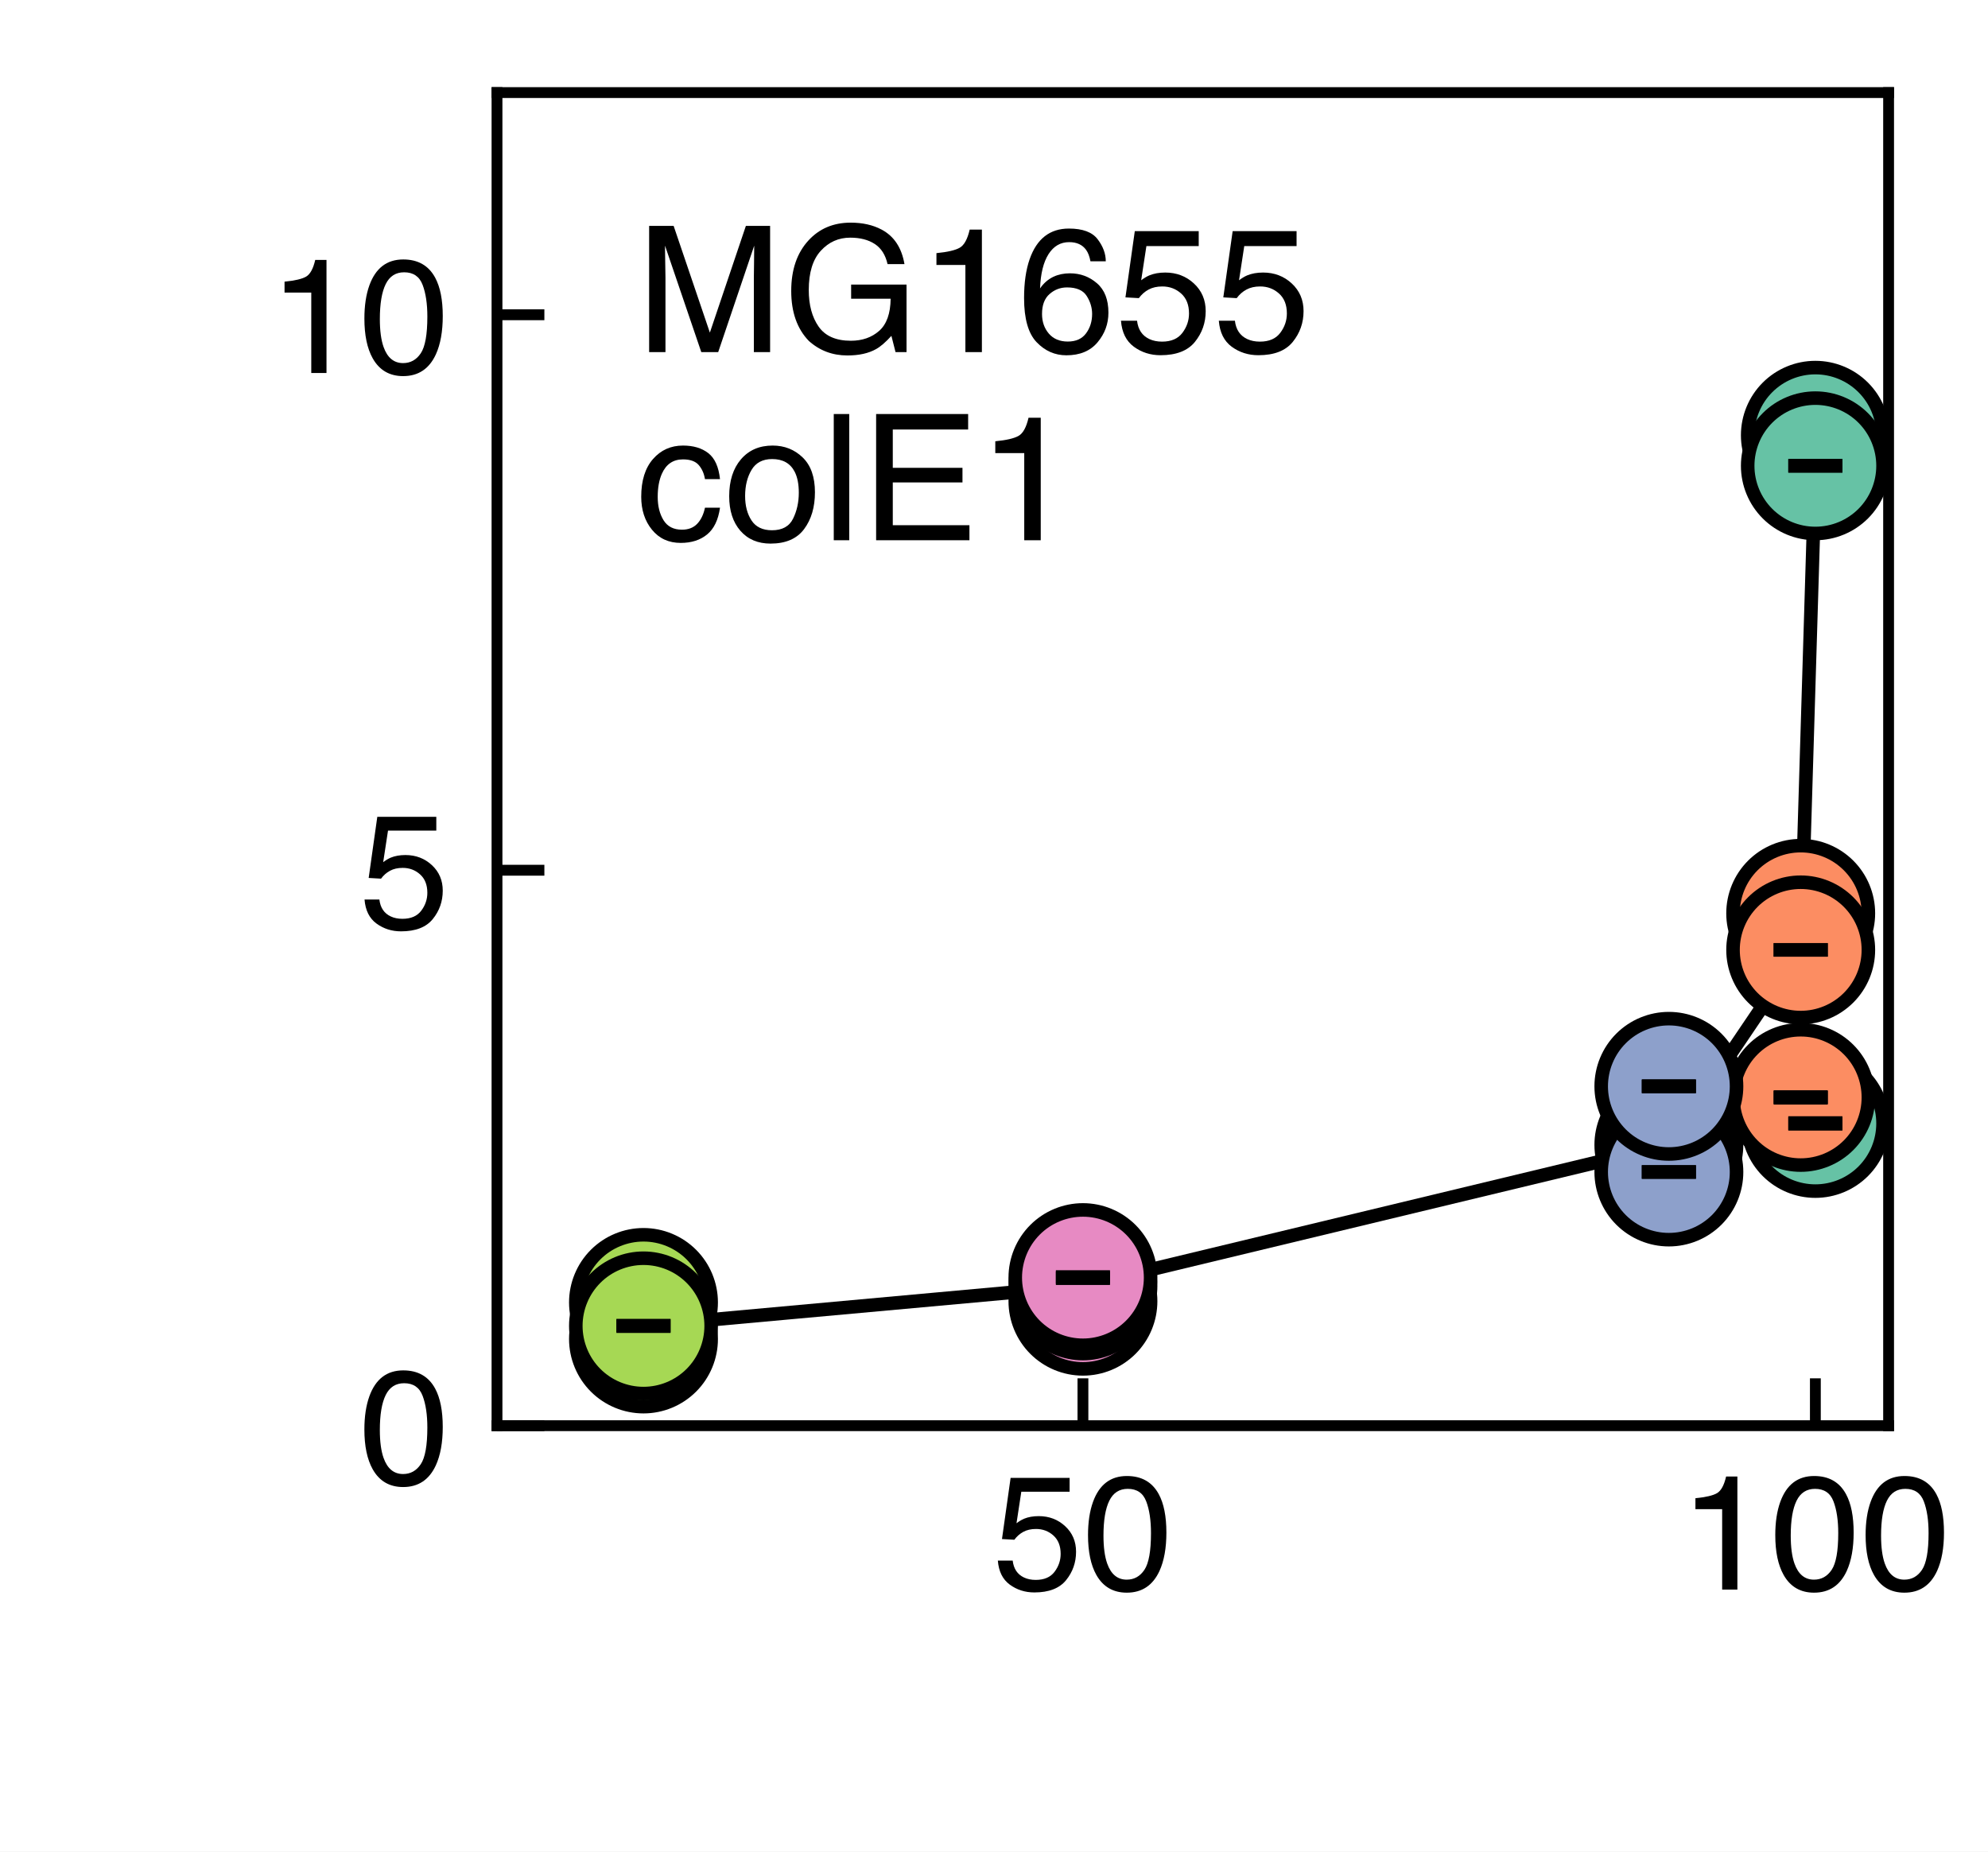
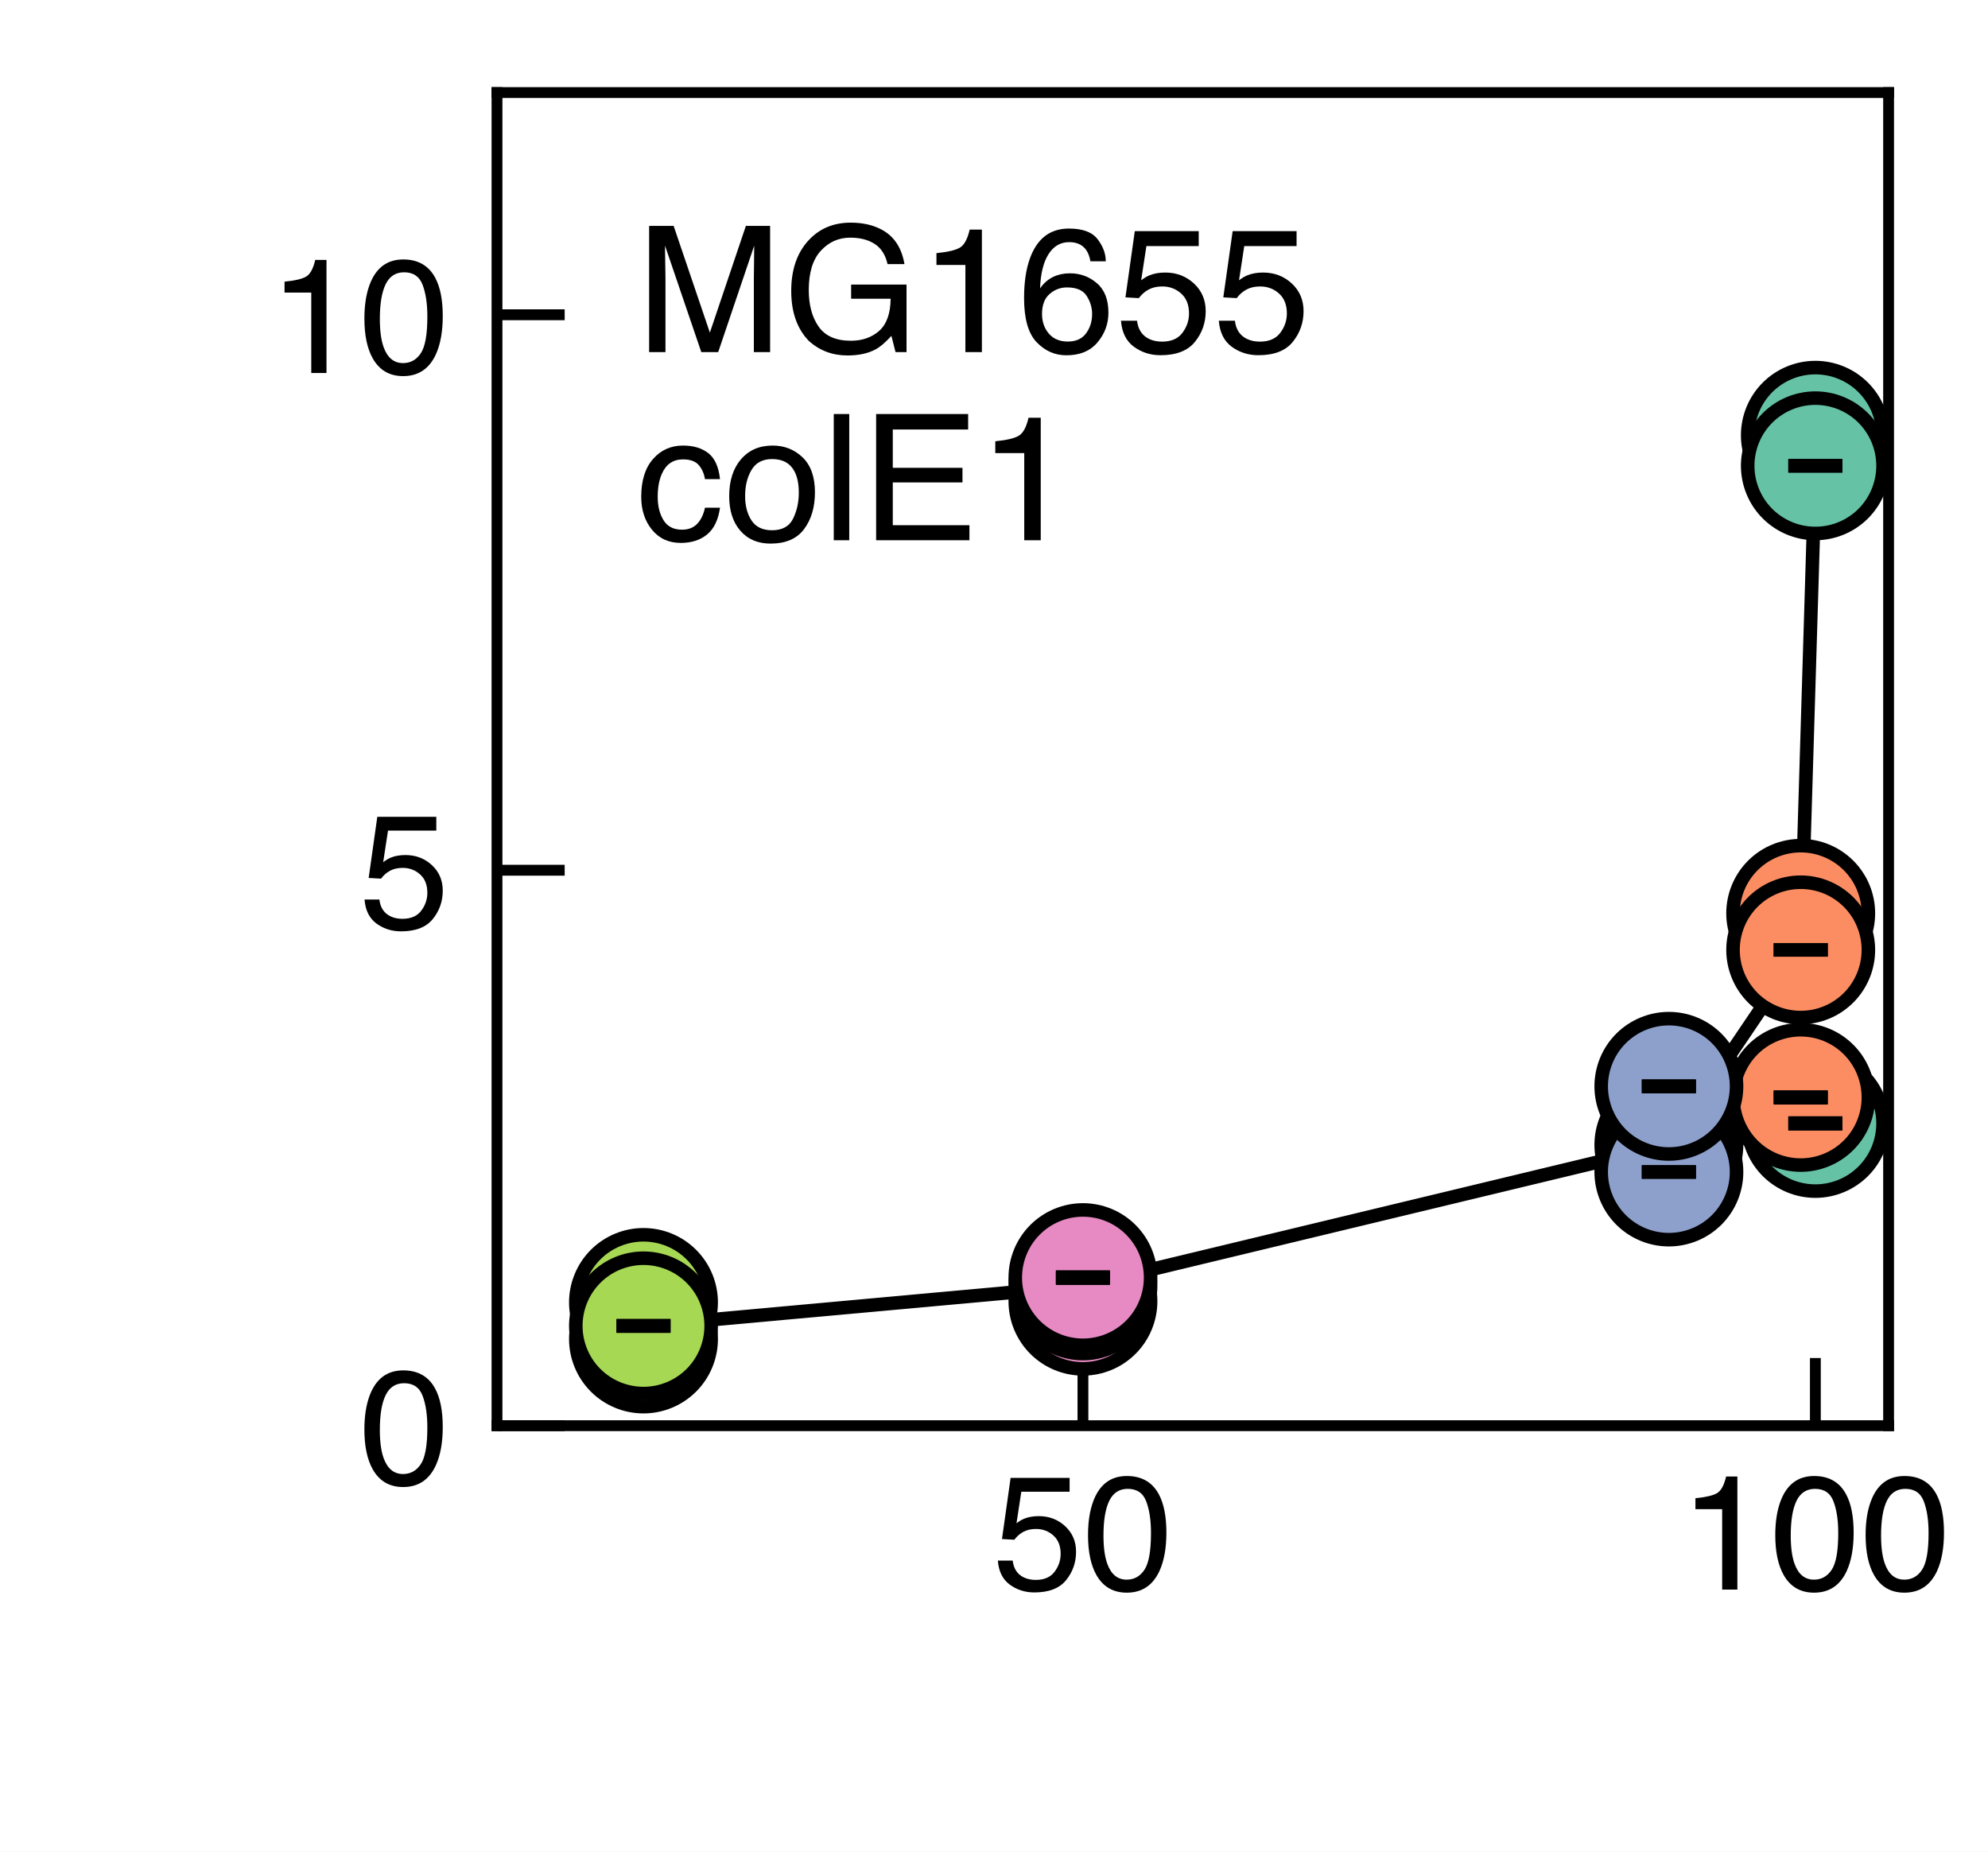
<svg xmlns="http://www.w3.org/2000/svg" xmlns:xlink="http://www.w3.org/1999/xlink" width="146.88pt" height="136.8pt" viewBox="0 0 146.88 136.8" version="1.1">
  <defs>
    <style type="text/css">*{stroke-linejoin: round; stroke-linecap: butt}</style>
  </defs>
  <g id="figure_1">
    <g id="patch_1">
      <path d="M 0 136.8  L 146.88 136.8  L 146.88 0  L 0 0  z " style="fill: #ffffff" />
    </g>
    <g id="axes_1">
      <g id="patch_2">
        <path d="M 36.72 105.336  L 139.536 105.336  L 139.536 6.84  L 36.72 6.84  z " style="fill: #ffffff" />
      </g>
      <g id="line2d_1">
-         <path d="M 134.125 34.415  L 133.042 70.182  L 123.302 84.59  L 80.011 95.008  L 47.543 97.962  " clip-path="url(#pd8cf040ced)" style="fill: none; stroke: #000000; stroke-linecap: square" />
+         <path d="M 134.125 34.415  L 133.042 70.182  L 123.302 84.59  L 80.011 95.008  L 47.543 97.962  " clip-path="url(#pe14757cb3c)" style="fill: none; stroke: #000000; stroke-linecap: square" />
      </g>
      <g id="matplotlib.axis_1">
        <g id="xtick_1">
          <g id="line2d_2">
            <defs>
-               <path id="m7fb3787ba9" d="M 0 0  L 0 -3.5  " style="stroke: #000000; stroke-width: 0.8" />
+               <path id="m88f141171e" d="M 0 0  L 0 -5  " style="stroke: #000000; stroke-width: 0.8" />
            </defs>
            <g>
-               <use xlink:href="#m7fb3787ba9" x="80.011" y="105.336" style="stroke: #000000; stroke-width: 0.8" />
+               <use xlink:href="#m88f141171e" x="80.011" y="105.336" style="stroke: #000000; stroke-width: 0.8" />
            </g>
          </g>
          <g id="text_1">
            <g transform="translate(73.33782 117.4441) scale(0.12 -0.12)">
              <defs>
                <path id="Helvetica-35" d="M 791 1141  Q 847 659 1238 475  Q 1438 381 1700 381  Q 2200 381 2440 700  Q 2681 1019 2681 1406  Q 2681 1875 2395 2131  Q 2109 2388 1709 2388  Q 1419 2388 1211 2275  Q 1003 2163 856 1963  L 369 1991  L 709 4400  L 3034 4400  L 3034 3856  L 1131 3856  L 941 2613  Q 1097 2731 1238 2791  Q 1488 2894 1816 2894  Q 2431 2894 2859 2497  Q 3288 2100 3288 1491  Q 3288 856 2895 371  Q 2503 -113 1644 -113  Q 1097 -113 676 195  Q 256 503 206 1141  L 791 1141  z " transform="scale(0.015625)" />
                <path id="Helvetica-30" d="M 1731 4475  Q 2600 4475 2988 3759  Q 3288 3206 3288 2244  Q 3288 1331 3016 734  Q 2622 -122 1728 -122  Q 922 -122 528 578  Q 200 1163 200 2147  Q 200 2909 397 3456  Q 766 4475 1731 4475  z M 1725 391  Q 2163 391 2422 778  Q 2681 1166 2681 2222  Q 2681 2984 2493 3476  Q 2306 3969 1766 3969  Q 1269 3969 1039 3501  Q 809 3034 809 2125  Q 809 1441 956 1025  Q 1181 391 1725 391  z " transform="scale(0.015625)" />
              </defs>
              <use xlink:href="#Helvetica-35" />
-               <use xlink:href="#Helvetica-30" x="55.615" />
+               <use xlink:href="#Helvetica-30" transform="translate(55.61523 0)" />
            </g>
          </g>
        </g>
        <g id="xtick_2">
          <g id="line2d_3">
            <g>
-               <use xlink:href="#m7fb3787ba9" x="134.125" y="105.336" style="stroke: #000000; stroke-width: 0.8" />
+               <use xlink:href="#m88f141171e" x="134.125" y="105.336" style="stroke: #000000; stroke-width: 0.8" />
            </g>
          </g>
          <g id="text_2">
            <g transform="translate(124.1149 117.4441) scale(0.12 -0.12)">
              <defs>
                <path id="Helvetica-31" d="M 613 3169  L 613 3600  Q 1222 3659 1462 3798  Q 1703 3938 1822 4456  L 2266 4456  L 2266 0  L 1666 0  L 1666 3169  L 613 3169  z " transform="scale(0.015625)" />
              </defs>
              <use xlink:href="#Helvetica-31" />
-               <use xlink:href="#Helvetica-30" x="55.615" />
-               <use xlink:href="#Helvetica-30" x="111.23" />
+               <use xlink:href="#Helvetica-30" transform="translate(55.61523 0)" />
+               <use xlink:href="#Helvetica-30" transform="translate(111.2305 0)" />
            </g>
          </g>
        </g>
      </g>
      <g id="matplotlib.axis_2">
        <g id="ytick_1">
          <g id="line2d_4">
            <defs>
-               <path id="m6ba5a0184b" d="M 0 0  L 3.5 0  " style="stroke: #000000; stroke-width: 0.8" />
+               <path id="ma6ea0ea7c1" d="M 0 0  L 5 0  " style="stroke: #000000; stroke-width: 0.8" />
            </defs>
            <g>
-               <use xlink:href="#m6ba5a0184b" x="36.72" y="105.336" style="stroke: #000000; stroke-width: 0.8" />
+               <use xlink:href="#ma6ea0ea7c1" x="36.72" y="105.336" style="stroke: #000000; stroke-width: 0.8" />
            </g>
          </g>
          <g id="text_3">
            <g transform="translate(26.54688 109.6401) scale(0.12 -0.12)">
              <use xlink:href="#Helvetica-30" />
            </g>
          </g>
        </g>
        <g id="ytick_2">
          <g id="line2d_5">
            <g>
-               <use xlink:href="#m6ba5a0184b" x="36.72" y="64.296" style="stroke: #000000; stroke-width: 0.8" />
+               <use xlink:href="#ma6ea0ea7c1" x="36.72" y="64.296" style="stroke: #000000; stroke-width: 0.8" />
            </g>
          </g>
          <g id="text_4">
            <g transform="translate(26.54688 68.60006) scale(0.12 -0.12)">
              <use xlink:href="#Helvetica-35" />
            </g>
          </g>
        </g>
        <g id="ytick_3">
          <g id="line2d_6">
            <g>
-               <use xlink:href="#m6ba5a0184b" x="36.72" y="23.256" style="stroke: #000000; stroke-width: 0.8" />
+               <use xlink:href="#ma6ea0ea7c1" x="36.72" y="23.256" style="stroke: #000000; stroke-width: 0.8" />
            </g>
          </g>
          <g id="text_5">
            <g transform="translate(19.87375 27.56006) scale(0.12 -0.12)">
              <use xlink:href="#Helvetica-31" />
-               <use xlink:href="#Helvetica-30" x="55.615" />
+               <use xlink:href="#Helvetica-30" transform="translate(55.61523 0)" />
            </g>
          </g>
        </g>
      </g>
      <g id="patch_3">
        <path d="M 36.72 105.336  L 36.72 6.84  " style="fill: none; stroke: #000000; stroke-width: 0.8; stroke-linejoin: miter; stroke-linecap: square" />
      </g>
      <g id="patch_4">
        <path d="M 139.536 105.336  L 139.536 6.84  " style="fill: none; stroke: #000000; stroke-width: 0.8; stroke-linejoin: miter; stroke-linecap: square" />
      </g>
      <g id="patch_5">
        <path d="M 36.72 105.336  L 139.536 105.336  " style="fill: none; stroke: #000000; stroke-width: 0.8; stroke-linejoin: miter; stroke-linecap: square" />
      </g>
      <g id="patch_6">
        <path d="M 36.72 6.84  L 139.536 6.84  " style="fill: none; stroke: #000000; stroke-width: 0.8; stroke-linejoin: miter; stroke-linecap: square" />
      </g>
      <g id="text_6">
        <g transform="translate(47.0016 26.01507) scale(0.13 -0.13)">
          <defs>
            <path id="Helvetica-4d" d="M 472 4591  L 1363 4591  L 2681 709  L 3991 4591  L 4872 4591  L 4872 0  L 4281 0  L 4281 2709  Q 4281 2850 4287 3175  Q 4294 3500 4294 3872  L 2984 0  L 2369 0  L 1050 3872  L 1050 3731  Q 1050 3563 1058 3217  Q 1066 2872 1066 2709  L 1066 0  L 472 0  L 472 4591  z " transform="scale(0.015625)" />
            <path id="Helvetica-47" d="M 2472 4709  Q 3119 4709 3591 4459  Q 4275 4100 4428 3200  L 3813 3200  Q 3700 3703 3347 3933  Q 2994 4163 2456 4163  Q 1819 4163 1383 3684  Q 947 3206 947 2259  Q 947 1441 1306 927  Q 1666 413 2478 413  Q 3100 413 3508 773  Q 3916 1134 3925 1941  L 2488 1941  L 2488 2456  L 4503 2456  L 4503 0  L 4103 0  L 3953 591  Q 3638 244 3394 109  Q 2984 -122 2353 -122  Q 1538 -122 950 406  Q 309 1069 309 2225  Q 309 3378 934 4059  Q 1528 4709 2472 4709  z M 2369 4716  L 2369 4716  z " transform="scale(0.015625)" />
            <path id="Helvetica-36" d="M 1872 4494  Q 2622 4494 2917 4105  Q 3213 3716 3213 3303  L 2656 3303  Q 2606 3569 2497 3719  Q 2294 4000 1881 4000  Q 1409 4000 1131 3564  Q 853 3128 822 2316  Q 1016 2600 1309 2741  Q 1578 2866 1909 2866  Q 2472 2866 2890 2506  Q 3309 2147 3309 1434  Q 3309 825 2912 354  Q 2516 -116 1781 -116  Q 1153 -116 697 361  Q 241 838 241 1966  Q 241 2800 444 3381  Q 834 4494 1872 4494  z M 1831 384  Q 2275 384 2495 682  Q 2716 981 2716 1388  Q 2716 1731 2519 2042  Q 2322 2353 1803 2353  Q 1441 2353 1167 2112  Q 894 1872 894 1388  Q 894 963 1142 673  Q 1391 384 1831 384  z " transform="scale(0.015625)" />
          </defs>
          <use xlink:href="#Helvetica-4d" />
-           <use xlink:href="#Helvetica-47" x="83.301" />
-           <use xlink:href="#Helvetica-31" x="161.084" />
-           <use xlink:href="#Helvetica-36" x="216.699" />
-           <use xlink:href="#Helvetica-35" x="272.314" />
-           <use xlink:href="#Helvetica-35" x="327.93" />
+           <use xlink:href="#Helvetica-47" transform="translate(83.30078 0)" />
+           <use xlink:href="#Helvetica-31" transform="translate(161.084 0)" />
+           <use xlink:href="#Helvetica-36" transform="translate(216.6992 0)" />
+           <use xlink:href="#Helvetica-35" transform="translate(272.3145 0)" />
+           <use xlink:href="#Helvetica-35" transform="translate(327.9297 0)" />
        </g>
        <g transform="translate(47.0016 39.91532) scale(0.13 -0.13)">
          <defs>
            <path id="Helvetica-63" d="M 1703 3444  Q 2269 3444 2623 3169  Q 2978 2894 3050 2222  L 2503 2222  Q 2453 2531 2275 2736  Q 2097 2941 1703 2941  Q 1166 2941 934 2416  Q 784 2075 784 1575  Q 784 1072 996 728  Q 1209 384 1666 384  Q 2016 384 2220 598  Q 2425 813 2503 1184  L 3050 1184  Q 2956 519 2581 211  Q 2206 -97 1622 -97  Q 966 -97 575 383  Q 184 863 184 1581  Q 184 2463 612 2953  Q 1041 3444 1703 3444  z M 1616 3428  L 1616 3428  z " transform="scale(0.015625)" />
            <path id="Helvetica-6f" d="M 1741 363  Q 2300 363 2508 786  Q 2716 1209 2716 1728  Q 2716 2197 2566 2491  Q 2328 2953 1747 2953  Q 1231 2953 997 2559  Q 763 2166 763 1609  Q 763 1075 997 719  Q 1231 363 1741 363  z M 1763 3444  Q 2409 3444 2856 3012  Q 3303 2581 3303 1744  Q 3303 934 2909 406  Q 2516 -122 1688 -122  Q 997 -122 590 345  Q 184 813 184 1600  Q 184 2444 612 2944  Q 1041 3444 1763 3444  z M 1744 3428  L 1744 3428  z " transform="scale(0.015625)" />
            <path id="Helvetica-6c" d="M 428 4591  L 991 4591  L 991 0  L 428 0  L 428 4591  z " transform="scale(0.015625)" />
            <path id="Helvetica-45" d="M 547 4591  L 3894 4591  L 3894 4028  L 1153 4028  L 1153 2634  L 3688 2634  L 3688 2103  L 1153 2103  L 1153 547  L 3941 547  L 3941 0  L 547 0  L 547 4591  z M 2244 4591  L 2244 4591  z " transform="scale(0.015625)" />
          </defs>
          <use xlink:href="#Helvetica-63" />
-           <use xlink:href="#Helvetica-6f" x="50" />
-           <use xlink:href="#Helvetica-6c" x="105.615" />
-           <use xlink:href="#Helvetica-45" x="127.832" />
-           <use xlink:href="#Helvetica-31" x="194.531" />
+           <use xlink:href="#Helvetica-6f" transform="translate(50 0)" />
+           <use xlink:href="#Helvetica-6c" transform="translate(105.6152 0)" />
+           <use xlink:href="#Helvetica-45" transform="translate(127.832 0)" />
+           <use xlink:href="#Helvetica-31" transform="translate(194.5312 0)" />
        </g>
      </g>
      <g id="PathCollection_1">
        <defs>
-           <path id="C0_0_41b2a07b08" d="M 0 5  C 1.326 5 2.598 4.473 3.536 3.536  C 4.473 2.598 5 1.326 5 -0  C 5 -1.326 4.473 -2.598 3.536 -3.536  C 2.598 -4.473 1.326 -5 0 -5  C -1.326 -5 -2.598 -4.473 -3.536 -3.536  C -4.473 -2.598 -5 -1.326 -5 0  C -5 1.326 -4.473 2.598 -3.536 3.536  C -2.598 4.473 -1.326 5 0 5  z " />
-         </defs>
-         <g clip-path="url(#pd8cf040ced)">
-           <use xlink:href="#C0_0_41b2a07b08" x="134.125" y="32.159" style="fill: #66c2a5; stroke: #000000" />
-         </g>
-         <g clip-path="url(#pd8cf040ced)">
-           <use xlink:href="#C0_0_41b2a07b08" x="133.042" y="67.48" style="fill: #fc8d62; stroke: #000000" />
-         </g>
-         <g clip-path="url(#pd8cf040ced)">
-           <use xlink:href="#C0_0_41b2a07b08" x="123.302" y="84.59" style="fill: #8da0cb; stroke: #000000" />
-         </g>
-         <g clip-path="url(#pd8cf040ced)">
-           <use xlink:href="#C0_0_41b2a07b08" x="80.011" y="96.138" style="fill: #e78ac3; stroke: #000000" />
-         </g>
-         <g clip-path="url(#pd8cf040ced)">
-           <use xlink:href="#C0_0_41b2a07b08" x="47.543" y="96.231" style="fill: #a6d854; stroke: #000000" />
+           <path id="C0_0_593c36be2f" d="M 0 5  C 1.326 5 2.598 4.473 3.536 3.536  C 4.473 2.598 5 1.326 5 -0  C 5 -1.326 4.473 -2.598 3.536 -3.536  C 2.598 -4.473 1.326 -5 0 -5  C -1.326 -5 -2.598 -4.473 -3.536 -3.536  C -4.473 -2.598 -5 -1.326 -5 0  C -5 1.326 -4.473 2.598 -3.536 3.536  C -2.598 4.473 -1.326 5 0 5  z " />
+         </defs>
+         <g clip-path="url(#pe14757cb3c)">
+           <use xlink:href="#C0_0_593c36be2f" x="134.125" y="32.159" style="fill: #66c2a5; stroke: #000000" />
+         </g>
+         <g clip-path="url(#pe14757cb3c)">
+           <use xlink:href="#C0_0_593c36be2f" x="133.042" y="67.48" style="fill: #fc8d62; stroke: #000000" />
+         </g>
+         <g clip-path="url(#pe14757cb3c)">
+           <use xlink:href="#C0_0_593c36be2f" x="123.302" y="84.59" style="fill: #8da0cb; stroke: #000000" />
+         </g>
+         <g clip-path="url(#pe14757cb3c)">
+           <use xlink:href="#C0_0_593c36be2f" x="80.011" y="96.138" style="fill: #e78ac3; stroke: #000000" />
+         </g>
+         <g clip-path="url(#pe14757cb3c)">
+           <use xlink:href="#C0_0_593c36be2f" x="47.543" y="96.231" style="fill: #a6d854; stroke: #000000" />
        </g>
      </g>
      <g id="LineCollection_1">
-         <path d="M 134.125 32.192  L 134.125 32.125  " clip-path="url(#pd8cf040ced)" style="fill: none; stroke: #000000" />
-         <path d="M 133.042 67.491  L 133.042 67.468  " clip-path="url(#pd8cf040ced)" style="fill: none; stroke: #000000" />
-         <path d="M 123.302 84.602  L 123.302 84.579  " clip-path="url(#pd8cf040ced)" style="fill: none; stroke: #000000" />
-         <path d="M 80.011 96.176  L 80.011 96.101  " clip-path="url(#pd8cf040ced)" style="fill: none; stroke: #000000" />
-         <path d="M 47.543 96.279  L 47.543 96.182  " clip-path="url(#pd8cf040ced)" style="fill: none; stroke: #000000" />
+         <path d="M 134.125 32.192  L 134.125 32.125  " clip-path="url(#pe14757cb3c)" style="fill: none; stroke: #000000" />
+         <path d="M 133.042 67.491  L 133.042 67.468  " clip-path="url(#pe14757cb3c)" style="fill: none; stroke: #000000" />
+         <path d="M 123.302 84.602  L 123.302 84.579  " clip-path="url(#pe14757cb3c)" style="fill: none; stroke: #000000" />
+         <path d="M 80.011 96.176  L 80.011 96.101  " clip-path="url(#pe14757cb3c)" style="fill: none; stroke: #000000" />
+         <path d="M 47.543 96.279  L 47.543 96.182  " clip-path="url(#pe14757cb3c)" style="fill: none; stroke: #000000" />
      </g>
      <g id="line2d_7">
        <defs>
-           <path id="mf1321e0860" d="M 2 0  L -2 -0  " style="stroke: #000000" />
-         </defs>
-         <g clip-path="url(#pd8cf040ced)">
-           <use xlink:href="#mf1321e0860" x="134.125" y="32.192" style="stroke: #000000" />
-           <use xlink:href="#mf1321e0860" x="133.042" y="67.491" style="stroke: #000000" />
-           <use xlink:href="#mf1321e0860" x="123.302" y="84.602" style="stroke: #000000" />
-           <use xlink:href="#mf1321e0860" x="80.011" y="96.176" style="stroke: #000000" />
-           <use xlink:href="#mf1321e0860" x="47.543" y="96.279" style="stroke: #000000" />
+           <path id="m11e30a7baf" d="M 2 0  L -2 -0  " style="stroke: #000000" />
+         </defs>
+         <g clip-path="url(#pe14757cb3c)">
+           <use xlink:href="#m11e30a7baf" x="134.125" y="32.192" style="stroke: #000000" />
+           <use xlink:href="#m11e30a7baf" x="133.042" y="67.491" style="stroke: #000000" />
+           <use xlink:href="#m11e30a7baf" x="123.302" y="84.602" style="stroke: #000000" />
+           <use xlink:href="#m11e30a7baf" x="80.011" y="96.176" style="stroke: #000000" />
+           <use xlink:href="#m11e30a7baf" x="47.543" y="96.279" style="stroke: #000000" />
        </g>
      </g>
      <g id="line2d_8">
-         <g clip-path="url(#pd8cf040ced)">
-           <use xlink:href="#mf1321e0860" x="134.125" y="32.125" style="stroke: #000000" />
-           <use xlink:href="#mf1321e0860" x="133.042" y="67.468" style="stroke: #000000" />
-           <use xlink:href="#mf1321e0860" x="123.302" y="84.579" style="stroke: #000000" />
-           <use xlink:href="#mf1321e0860" x="80.011" y="96.101" style="stroke: #000000" />
-           <use xlink:href="#mf1321e0860" x="47.543" y="96.182" style="stroke: #000000" />
+         <g clip-path="url(#pe14757cb3c)">
+           <use xlink:href="#m11e30a7baf" x="134.125" y="32.125" style="stroke: #000000" />
+           <use xlink:href="#m11e30a7baf" x="133.042" y="67.468" style="stroke: #000000" />
+           <use xlink:href="#m11e30a7baf" x="123.302" y="84.579" style="stroke: #000000" />
+           <use xlink:href="#m11e30a7baf" x="80.011" y="96.101" style="stroke: #000000" />
+           <use xlink:href="#m11e30a7baf" x="47.543" y="96.182" style="stroke: #000000" />
        </g>
      </g>
      <g id="PathCollection_2">
        <defs>
-           <path id="C1_0_3544762059" d="M 0 5  C 1.326 5 2.598 4.473 3.536 3.536  C 4.473 2.598 5 1.326 5 -0  C 5 -1.326 4.473 -2.598 3.536 -3.536  C 2.598 -4.473 1.326 -5 0 -5  C -1.326 -5 -2.598 -4.473 -3.536 -3.536  C -4.473 -2.598 -5 -1.326 -5 0  C -5 1.326 -4.473 2.598 -3.536 3.536  C -2.598 4.473 -1.326 5 0 5  z " />
-         </defs>
-         <g clip-path="url(#pd8cf040ced)">
-           <use xlink:href="#C1_0_3544762059" x="134.125" y="83.004" style="fill: #66c2a5; stroke: #000000" />
-         </g>
-         <g clip-path="url(#pd8cf040ced)">
-           <use xlink:href="#C1_0_3544762059" x="133.042" y="81.081" style="fill: #fc8d62; stroke: #000000" />
-         </g>
-         <g clip-path="url(#pd8cf040ced)">
-           <use xlink:href="#C1_0_3544762059" x="123.302" y="86.592" style="fill: #8da0cb; stroke: #000000" />
-         </g>
-         <g clip-path="url(#pd8cf040ced)">
-           <use xlink:href="#C1_0_3544762059" x="80.011" y="95.008" style="fill: #e78ac3; stroke: #000000" />
-         </g>
-         <g clip-path="url(#pd8cf040ced)">
-           <use xlink:href="#C1_0_3544762059" x="47.543" y="98.929" style="fill: #a6d854; stroke: #000000" />
+           <path id="C1_0_635bfd0623" d="M 0 5  C 1.326 5 2.598 4.473 3.536 3.536  C 4.473 2.598 5 1.326 5 -0  C 5 -1.326 4.473 -2.598 3.536 -3.536  C 2.598 -4.473 1.326 -5 0 -5  C -1.326 -5 -2.598 -4.473 -3.536 -3.536  C -4.473 -2.598 -5 -1.326 -5 0  C -5 1.326 -4.473 2.598 -3.536 3.536  C -2.598 4.473 -1.326 5 0 5  z " />
+         </defs>
+         <g clip-path="url(#pe14757cb3c)">
+           <use xlink:href="#C1_0_635bfd0623" x="134.125" y="83.004" style="fill: #66c2a5; stroke: #000000" />
+         </g>
+         <g clip-path="url(#pe14757cb3c)">
+           <use xlink:href="#C1_0_635bfd0623" x="133.042" y="81.081" style="fill: #fc8d62; stroke: #000000" />
+         </g>
+         <g clip-path="url(#pe14757cb3c)">
+           <use xlink:href="#C1_0_635bfd0623" x="123.302" y="86.592" style="fill: #8da0cb; stroke: #000000" />
+         </g>
+         <g clip-path="url(#pe14757cb3c)">
+           <use xlink:href="#C1_0_635bfd0623" x="80.011" y="95.008" style="fill: #e78ac3; stroke: #000000" />
+         </g>
+         <g clip-path="url(#pe14757cb3c)">
+           <use xlink:href="#C1_0_635bfd0623" x="47.543" y="98.929" style="fill: #a6d854; stroke: #000000" />
        </g>
      </g>
      <g id="LineCollection_2">
-         <path d="M 134.125 83.033  L 134.125 82.974  " clip-path="url(#pd8cf040ced)" style="fill: none; stroke: #000000" />
-         <path d="M 133.042 81.109  L 133.042 81.054  " clip-path="url(#pd8cf040ced)" style="fill: none; stroke: #000000" />
-         <path d="M 123.302 86.6  L 123.302 86.584  " clip-path="url(#pd8cf040ced)" style="fill: none; stroke: #000000" />
-         <path d="M 80.011 95.038  L 80.011 94.978  " clip-path="url(#pd8cf040ced)" style="fill: none; stroke: #000000" />
-         <path d="M 47.543 98.945  L 47.543 98.913  " clip-path="url(#pd8cf040ced)" style="fill: none; stroke: #000000" />
+         <path d="M 134.125 83.033  L 134.125 82.974  " clip-path="url(#pe14757cb3c)" style="fill: none; stroke: #000000" />
+         <path d="M 133.042 81.109  L 133.042 81.054  " clip-path="url(#pe14757cb3c)" style="fill: none; stroke: #000000" />
+         <path d="M 123.302 86.6  L 123.302 86.584  " clip-path="url(#pe14757cb3c)" style="fill: none; stroke: #000000" />
+         <path d="M 80.011 95.038  L 80.011 94.978  " clip-path="url(#pe14757cb3c)" style="fill: none; stroke: #000000" />
+         <path d="M 47.543 98.945  L 47.543 98.913  " clip-path="url(#pe14757cb3c)" style="fill: none; stroke: #000000" />
      </g>
      <g id="line2d_9">
-         <g clip-path="url(#pd8cf040ced)">
-           <use xlink:href="#mf1321e0860" x="134.125" y="83.033" style="stroke: #000000" />
-           <use xlink:href="#mf1321e0860" x="133.042" y="81.109" style="stroke: #000000" />
-           <use xlink:href="#mf1321e0860" x="123.302" y="86.6" style="stroke: #000000" />
-           <use xlink:href="#mf1321e0860" x="80.011" y="95.038" style="stroke: #000000" />
-           <use xlink:href="#mf1321e0860" x="47.543" y="98.945" style="stroke: #000000" />
+         <g clip-path="url(#pe14757cb3c)">
+           <use xlink:href="#m11e30a7baf" x="134.125" y="83.033" style="stroke: #000000" />
+           <use xlink:href="#m11e30a7baf" x="133.042" y="81.109" style="stroke: #000000" />
+           <use xlink:href="#m11e30a7baf" x="123.302" y="86.6" style="stroke: #000000" />
+           <use xlink:href="#m11e30a7baf" x="80.011" y="95.038" style="stroke: #000000" />
+           <use xlink:href="#m11e30a7baf" x="47.543" y="98.945" style="stroke: #000000" />
        </g>
      </g>
      <g id="line2d_10">
-         <g clip-path="url(#pd8cf040ced)">
-           <use xlink:href="#mf1321e0860" x="134.125" y="82.974" style="stroke: #000000" />
-           <use xlink:href="#mf1321e0860" x="133.042" y="81.054" style="stroke: #000000" />
-           <use xlink:href="#mf1321e0860" x="123.302" y="86.584" style="stroke: #000000" />
-           <use xlink:href="#mf1321e0860" x="80.011" y="94.978" style="stroke: #000000" />
-           <use xlink:href="#mf1321e0860" x="47.543" y="98.913" style="stroke: #000000" />
+         <g clip-path="url(#pe14757cb3c)">
+           <use xlink:href="#m11e30a7baf" x="134.125" y="82.974" style="stroke: #000000" />
+           <use xlink:href="#m11e30a7baf" x="133.042" y="81.054" style="stroke: #000000" />
+           <use xlink:href="#m11e30a7baf" x="123.302" y="86.584" style="stroke: #000000" />
+           <use xlink:href="#m11e30a7baf" x="80.011" y="94.978" style="stroke: #000000" />
+           <use xlink:href="#m11e30a7baf" x="47.543" y="98.913" style="stroke: #000000" />
        </g>
      </g>
      <g id="PathCollection_3">
        <defs>
-           <path id="C2_0_5d0f728b89" d="M 0 5  C 1.326 5 2.598 4.473 3.536 3.536  C 4.473 2.598 5 1.326 5 -0  C 5 -1.326 4.473 -2.598 3.536 -3.536  C 2.598 -4.473 1.326 -5 0 -5  C -1.326 -5 -2.598 -4.473 -3.536 -3.536  C -4.473 -2.598 -5 -1.326 -5 0  C -5 1.326 -4.473 2.598 -3.536 3.536  C -2.598 4.473 -1.326 5 0 5  z " />
-         </defs>
-         <g clip-path="url(#pd8cf040ced)">
-           <use xlink:href="#C2_0_5d0f728b89" x="134.125" y="34.415" style="fill: #66c2a5; stroke: #000000" />
-         </g>
-         <g clip-path="url(#pd8cf040ced)">
-           <use xlink:href="#C2_0_5d0f728b89" x="133.042" y="70.182" style="fill: #fc8d62; stroke: #000000" />
-         </g>
-         <g clip-path="url(#pd8cf040ced)">
-           <use xlink:href="#C2_0_5d0f728b89" x="123.302" y="80.262" style="fill: #8da0cb; stroke: #000000" />
-         </g>
-         <g clip-path="url(#pd8cf040ced)">
-           <use xlink:href="#C2_0_5d0f728b89" x="80.011" y="94.395" style="fill: #e78ac3; stroke: #000000" />
-         </g>
-         <g clip-path="url(#pd8cf040ced)">
-           <use xlink:href="#C2_0_5d0f728b89" x="47.543" y="97.962" style="fill: #a6d854; stroke: #000000" />
+           <path id="C2_0_42b2f73bea" d="M 0 5  C 1.326 5 2.598 4.473 3.536 3.536  C 4.473 2.598 5 1.326 5 -0  C 5 -1.326 4.473 -2.598 3.536 -3.536  C 2.598 -4.473 1.326 -5 0 -5  C -1.326 -5 -2.598 -4.473 -3.536 -3.536  C -4.473 -2.598 -5 -1.326 -5 0  C -5 1.326 -4.473 2.598 -3.536 3.536  C -2.598 4.473 -1.326 5 0 5  z " />
+         </defs>
+         <g clip-path="url(#pe14757cb3c)">
+           <use xlink:href="#C2_0_42b2f73bea" x="134.125" y="34.415" style="fill: #66c2a5; stroke: #000000" />
+         </g>
+         <g clip-path="url(#pe14757cb3c)">
+           <use xlink:href="#C2_0_42b2f73bea" x="133.042" y="70.182" style="fill: #fc8d62; stroke: #000000" />
+         </g>
+         <g clip-path="url(#pe14757cb3c)">
+           <use xlink:href="#C2_0_42b2f73bea" x="123.302" y="80.262" style="fill: #8da0cb; stroke: #000000" />
+         </g>
+         <g clip-path="url(#pe14757cb3c)">
+           <use xlink:href="#C2_0_42b2f73bea" x="80.011" y="94.395" style="fill: #e78ac3; stroke: #000000" />
+         </g>
+         <g clip-path="url(#pe14757cb3c)">
+           <use xlink:href="#C2_0_42b2f73bea" x="47.543" y="97.962" style="fill: #a6d854; stroke: #000000" />
        </g>
      </g>
      <g id="LineCollection_3">
-         <path d="M 134.125 34.429  L 134.125 34.402  " clip-path="url(#pd8cf040ced)" style="fill: none; stroke: #000000" />
-         <path d="M 133.042 70.186  L 133.042 70.178  " clip-path="url(#pd8cf040ced)" style="fill: none; stroke: #000000" />
-         <path d="M 123.302 80.284  L 123.302 80.239  " clip-path="url(#pd8cf040ced)" style="fill: none; stroke: #000000" />
-         <path d="M 80.011 94.44  L 80.011 94.35  " clip-path="url(#pd8cf040ced)" style="fill: none; stroke: #000000" />
-         <path d="M 47.543 97.983  L 47.543 97.941  " clip-path="url(#pd8cf040ced)" style="fill: none; stroke: #000000" />
+         <path d="M 134.125 34.429  L 134.125 34.402  " clip-path="url(#pe14757cb3c)" style="fill: none; stroke: #000000" />
+         <path d="M 133.042 70.186  L 133.042 70.178  " clip-path="url(#pe14757cb3c)" style="fill: none; stroke: #000000" />
+         <path d="M 123.302 80.284  L 123.302 80.239  " clip-path="url(#pe14757cb3c)" style="fill: none; stroke: #000000" />
+         <path d="M 80.011 94.44  L 80.011 94.35  " clip-path="url(#pe14757cb3c)" style="fill: none; stroke: #000000" />
+         <path d="M 47.543 97.983  L 47.543 97.941  " clip-path="url(#pe14757cb3c)" style="fill: none; stroke: #000000" />
      </g>
      <g id="line2d_11">
-         <g clip-path="url(#pd8cf040ced)">
-           <use xlink:href="#mf1321e0860" x="134.125" y="34.429" style="stroke: #000000" />
-           <use xlink:href="#mf1321e0860" x="133.042" y="70.186" style="stroke: #000000" />
-           <use xlink:href="#mf1321e0860" x="123.302" y="80.284" style="stroke: #000000" />
-           <use xlink:href="#mf1321e0860" x="80.011" y="94.44" style="stroke: #000000" />
-           <use xlink:href="#mf1321e0860" x="47.543" y="97.983" style="stroke: #000000" />
+         <g clip-path="url(#pe14757cb3c)">
+           <use xlink:href="#m11e30a7baf" x="134.125" y="34.429" style="stroke: #000000" />
+           <use xlink:href="#m11e30a7baf" x="133.042" y="70.186" style="stroke: #000000" />
+           <use xlink:href="#m11e30a7baf" x="123.302" y="80.284" style="stroke: #000000" />
+           <use xlink:href="#m11e30a7baf" x="80.011" y="94.44" style="stroke: #000000" />
+           <use xlink:href="#m11e30a7baf" x="47.543" y="97.983" style="stroke: #000000" />
        </g>
      </g>
      <g id="line2d_12">
-         <g clip-path="url(#pd8cf040ced)">
-           <use xlink:href="#mf1321e0860" x="134.125" y="34.402" style="stroke: #000000" />
-           <use xlink:href="#mf1321e0860" x="133.042" y="70.178" style="stroke: #000000" />
-           <use xlink:href="#mf1321e0860" x="123.302" y="80.239" style="stroke: #000000" />
-           <use xlink:href="#mf1321e0860" x="80.011" y="94.35" style="stroke: #000000" />
-           <use xlink:href="#mf1321e0860" x="47.543" y="97.941" style="stroke: #000000" />
+         <g clip-path="url(#pe14757cb3c)">
+           <use xlink:href="#m11e30a7baf" x="134.125" y="34.402" style="stroke: #000000" />
+           <use xlink:href="#m11e30a7baf" x="133.042" y="70.178" style="stroke: #000000" />
+           <use xlink:href="#m11e30a7baf" x="123.302" y="80.239" style="stroke: #000000" />
+           <use xlink:href="#m11e30a7baf" x="80.011" y="94.35" style="stroke: #000000" />
+           <use xlink:href="#m11e30a7baf" x="47.543" y="97.941" style="stroke: #000000" />
        </g>
      </g>
      <g id="line2d_13">
-         <path d="M 134.125 32.159  L 133.042 67.48  L 123.302 84.59  L 80.011 96.138  L 47.543 96.231  " clip-path="url(#pd8cf040ced)" style="fill: none" />
+         <path d="M 134.125 32.159  L 133.042 67.48  L 123.302 84.59  L 80.011 96.138  L 47.543 96.231  " clip-path="url(#pe14757cb3c)" style="fill: none" />
      </g>
      <g id="line2d_14">
-         <path d="M 134.125 83.004  L 133.042 81.081  L 123.302 86.592  L 80.011 95.008  L 47.543 98.929  " clip-path="url(#pd8cf040ced)" style="fill: none" />
+         <path d="M 134.125 83.004  L 133.042 81.081  L 123.302 86.592  L 80.011 95.008  L 47.543 98.929  " clip-path="url(#pe14757cb3c)" style="fill: none" />
      </g>
      <g id="line2d_15">
-         <path d="M 134.125 34.415  L 133.042 70.182  L 123.302 80.262  L 80.011 94.395  L 47.543 97.962  " clip-path="url(#pd8cf040ced)" style="fill: none" />
+         <path d="M 134.125 34.415  L 133.042 70.182  L 123.302 80.262  L 80.011 94.395  L 47.543 97.962  " clip-path="url(#pe14757cb3c)" style="fill: none" />
      </g>
    </g>
  </g>
  <defs>
-     <clipPath id="pd8cf040ced">
+     <clipPath id="pe14757cb3c">
      <rect x="36.72" y="6.84" width="102.816" height="98.496" />
    </clipPath>
  </defs>
</svg>
